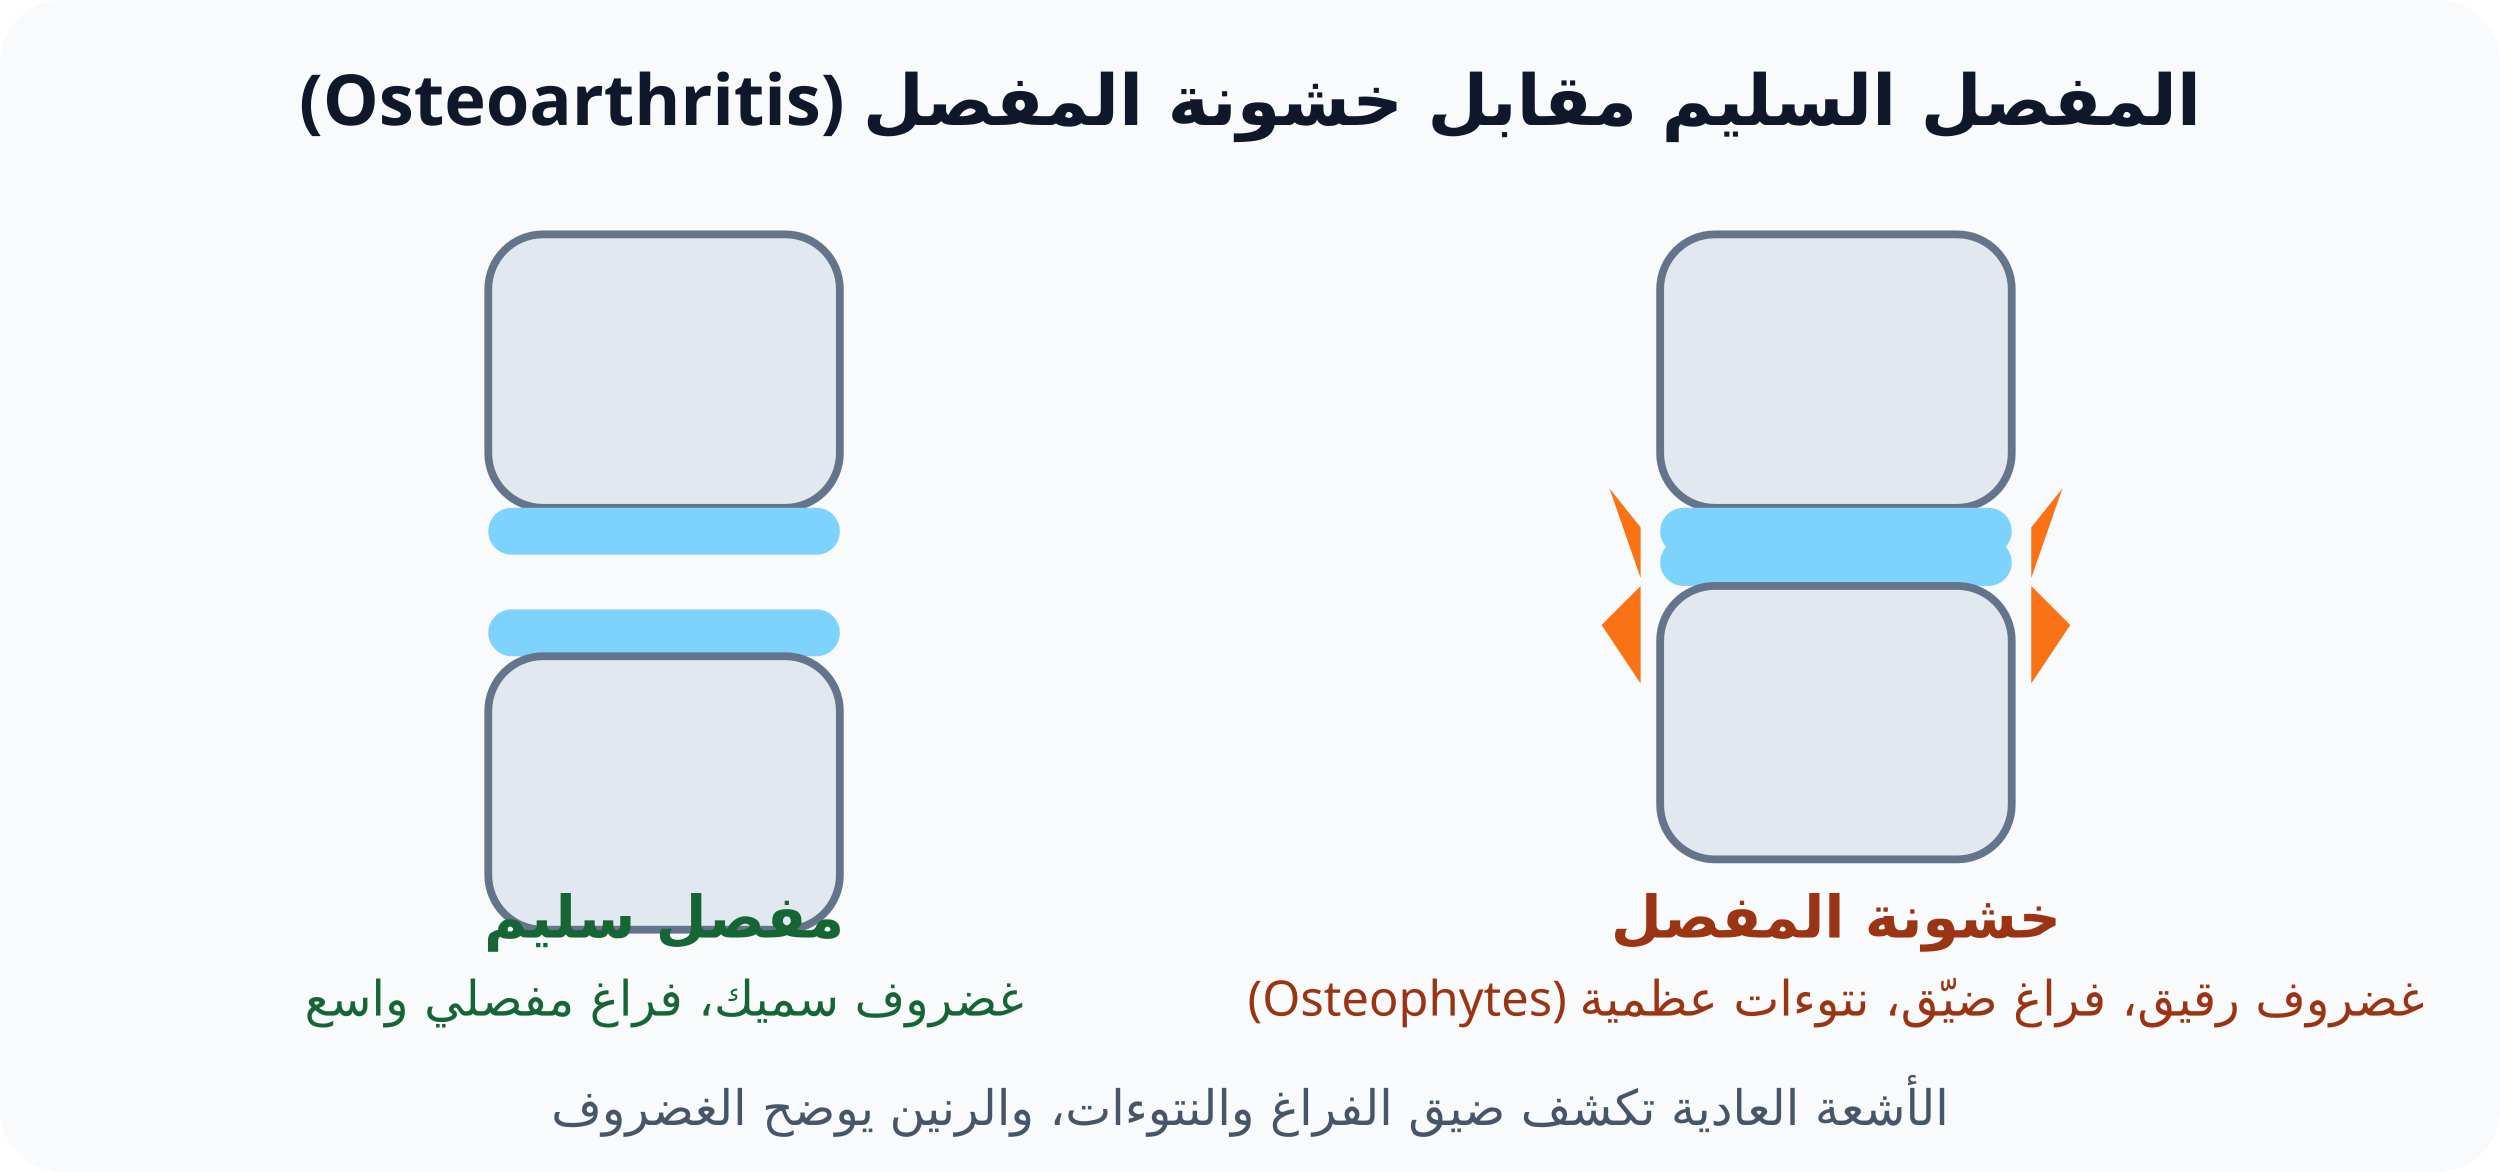
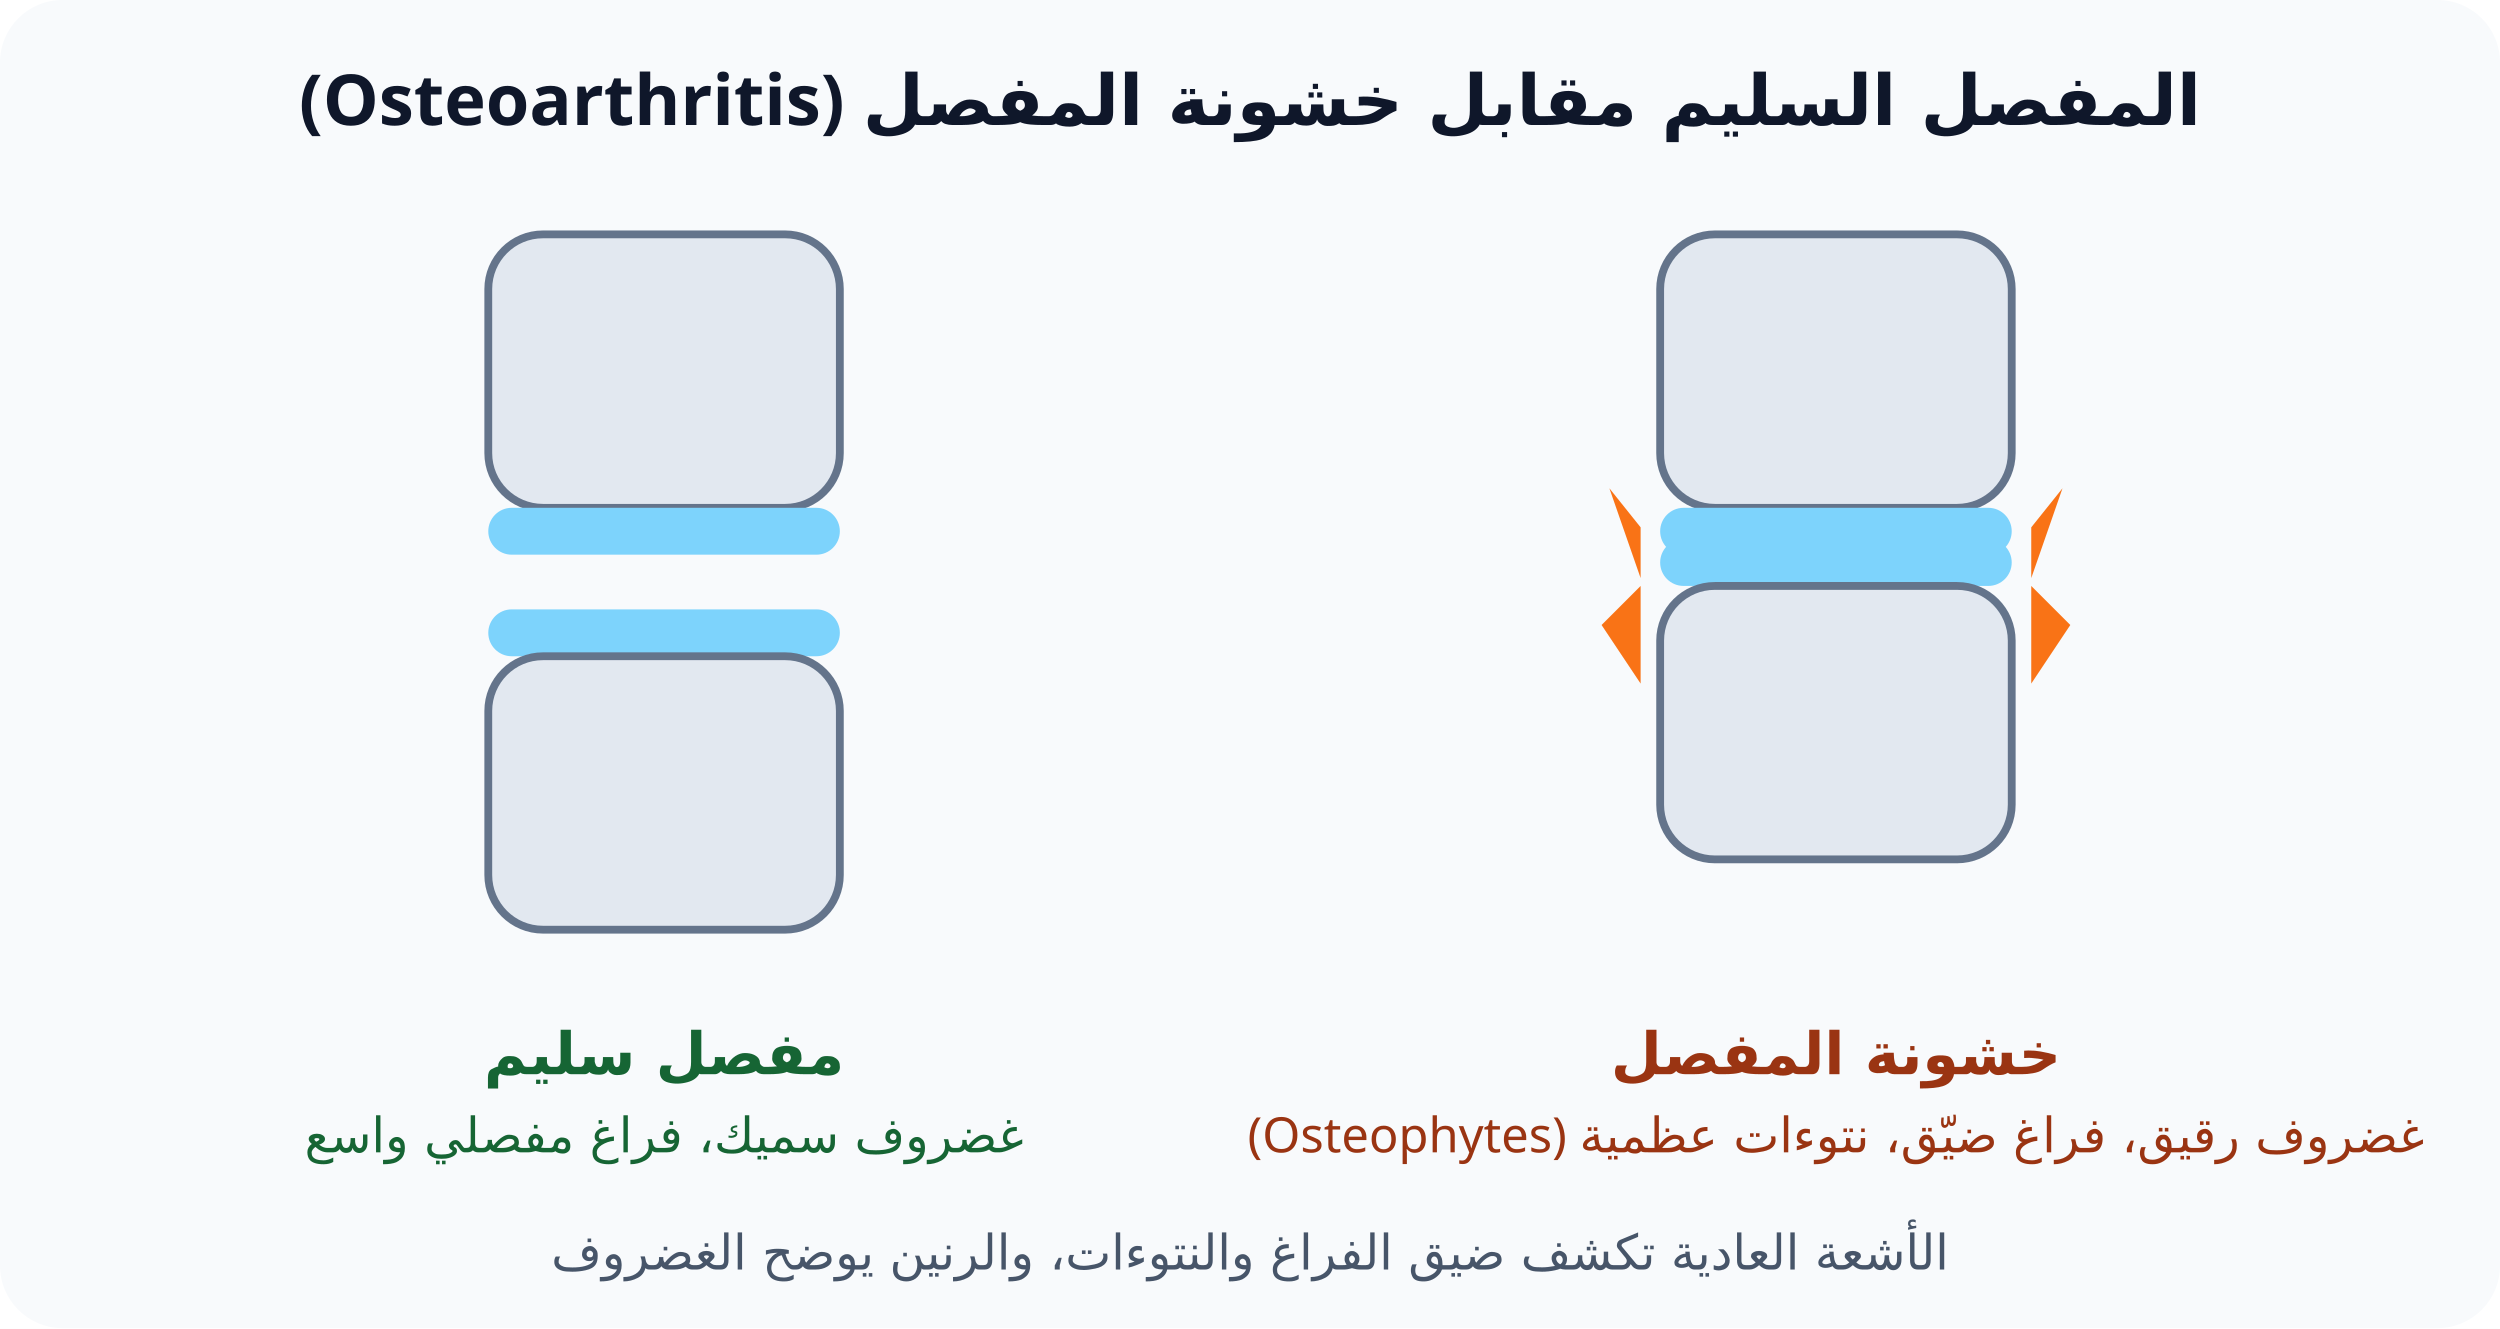
- <svg xmlns="http://www.w3.org/2000/svg" viewBox="0 0 640 300" font-family="Cairo, Tahoma, sans-serif" direction="rtl">
-   <rect width="640" height="300" rx="16" fill="#f8fafc" />
+ <svg xmlns="http://www.w3.org/2000/svg" viewBox="0 0 640 340" font-family="Cairo, Tahoma, sans-serif" direction="rtl">
+   <rect width="640" height="340" rx="16" fill="#f8fafc" />
  <text x="320" y="32" text-anchor="middle" font-size="18" font-weight="800" fill="#0f172a">المفصل السليم مقابل خشونة المفصل (Osteoarthritis)</text>
  <rect x="125" y="60" width="90" height="70" rx="14" fill="#e2e8f0" stroke="#64748b" stroke-width="2" />
  <rect x="125" y="130" width="90" height="12" rx="6" fill="#7dd3fc" />
  <rect x="125" y="156" width="90" height="12" rx="6" fill="#7dd3fc" />
  <rect x="125" y="168" width="90" height="70" rx="14" fill="#e2e8f0" stroke="#64748b" stroke-width="2" />
  <rect x="425" y="60" width="90" height="70" rx="14" fill="#e2e8f0" stroke="#64748b" stroke-width="2" />
  <rect x="425" y="130" width="90" height="12" rx="6" fill="#7dd3fc" />
  <rect x="425" y="138" width="90" height="12" rx="6" fill="#7dd3fc" />
  <rect x="425" y="150" width="90" height="70" rx="14" fill="#e2e8f0" stroke="#64748b" stroke-width="2" />
  <polygon points="420,135 412,125 420,148" fill="#f97316" />
  <polygon points="520,135 528,125 520,148" fill="#f97316" />
  <polygon points="420,150 410,160 420,175" fill="#f97316" />
  <polygon points="520,150 530,160 520,175" fill="#f97316" />
-   <text x="170" y="240" text-anchor="middle" font-size="15" font-weight="800" fill="#166534">مفصل سليم</text>
-   <text x="170" y="260" text-anchor="middle" font-size="12.5" fill="#166534">غضروف سميك، فراغ مفصلي واسع</text>
-   <text x="470" y="240" text-anchor="middle" font-size="15" font-weight="800" fill="#9a3412">خشونة المفصل</text>
-   <text x="470" y="260" text-anchor="middle" font-size="12.5" fill="#9a3412">غضروف رقيق، فراغ ضيّق، نتوءات عظمية (Osteophytes)</text>
-   <text x="320" y="288" text-anchor="middle" font-size="12.5" fill="#475569">الأشعة العادية تكشف ضيق الفراغ والنتوءات، والرنين يوضح الغضروف</text>
+   <text x="170" y="275" text-anchor="middle" font-size="15" font-weight="800" fill="#166534">مفصل سليم</text>
+   <text x="170" y="295" text-anchor="middle" font-size="12.5" fill="#166534">غضروف سميك، فراغ مفصلي واسع</text>
+   <text x="470" y="275" text-anchor="middle" font-size="15" font-weight="800" fill="#9a3412">خشونة المفصل</text>
+   <text x="470" y="295" text-anchor="middle" font-size="12.5" fill="#9a3412">غضروف رقيق، فراغ ضيّق، نتوءات عظمية (Osteophytes)</text>
+   <text x="320" y="325" text-anchor="middle" font-size="12.5" fill="#475569">الأشعة العادية تكشف ضيق الفراغ والنتوءات، والرنين يوضح الغضروف</text>
</svg>
